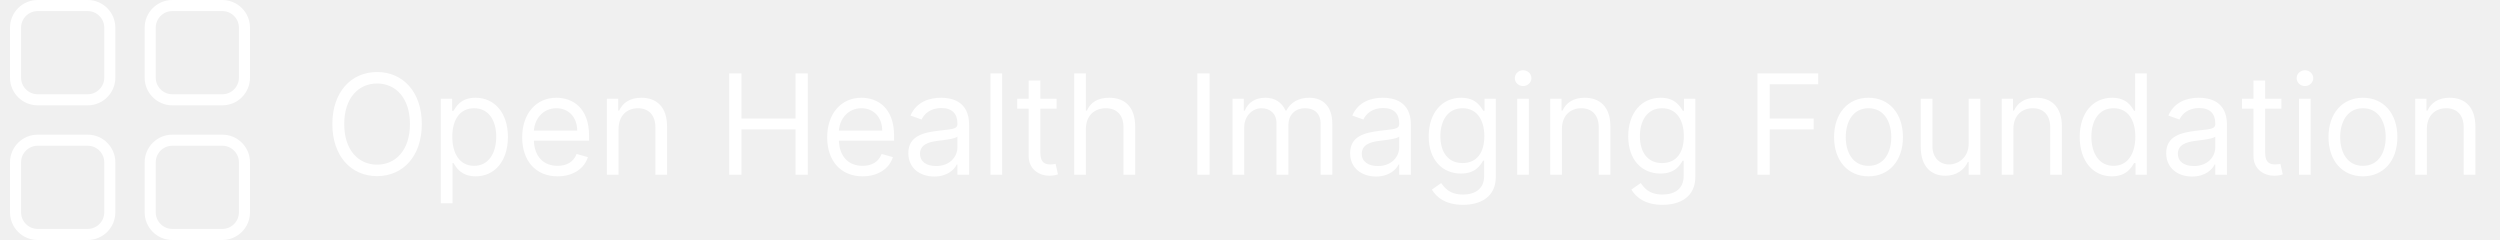
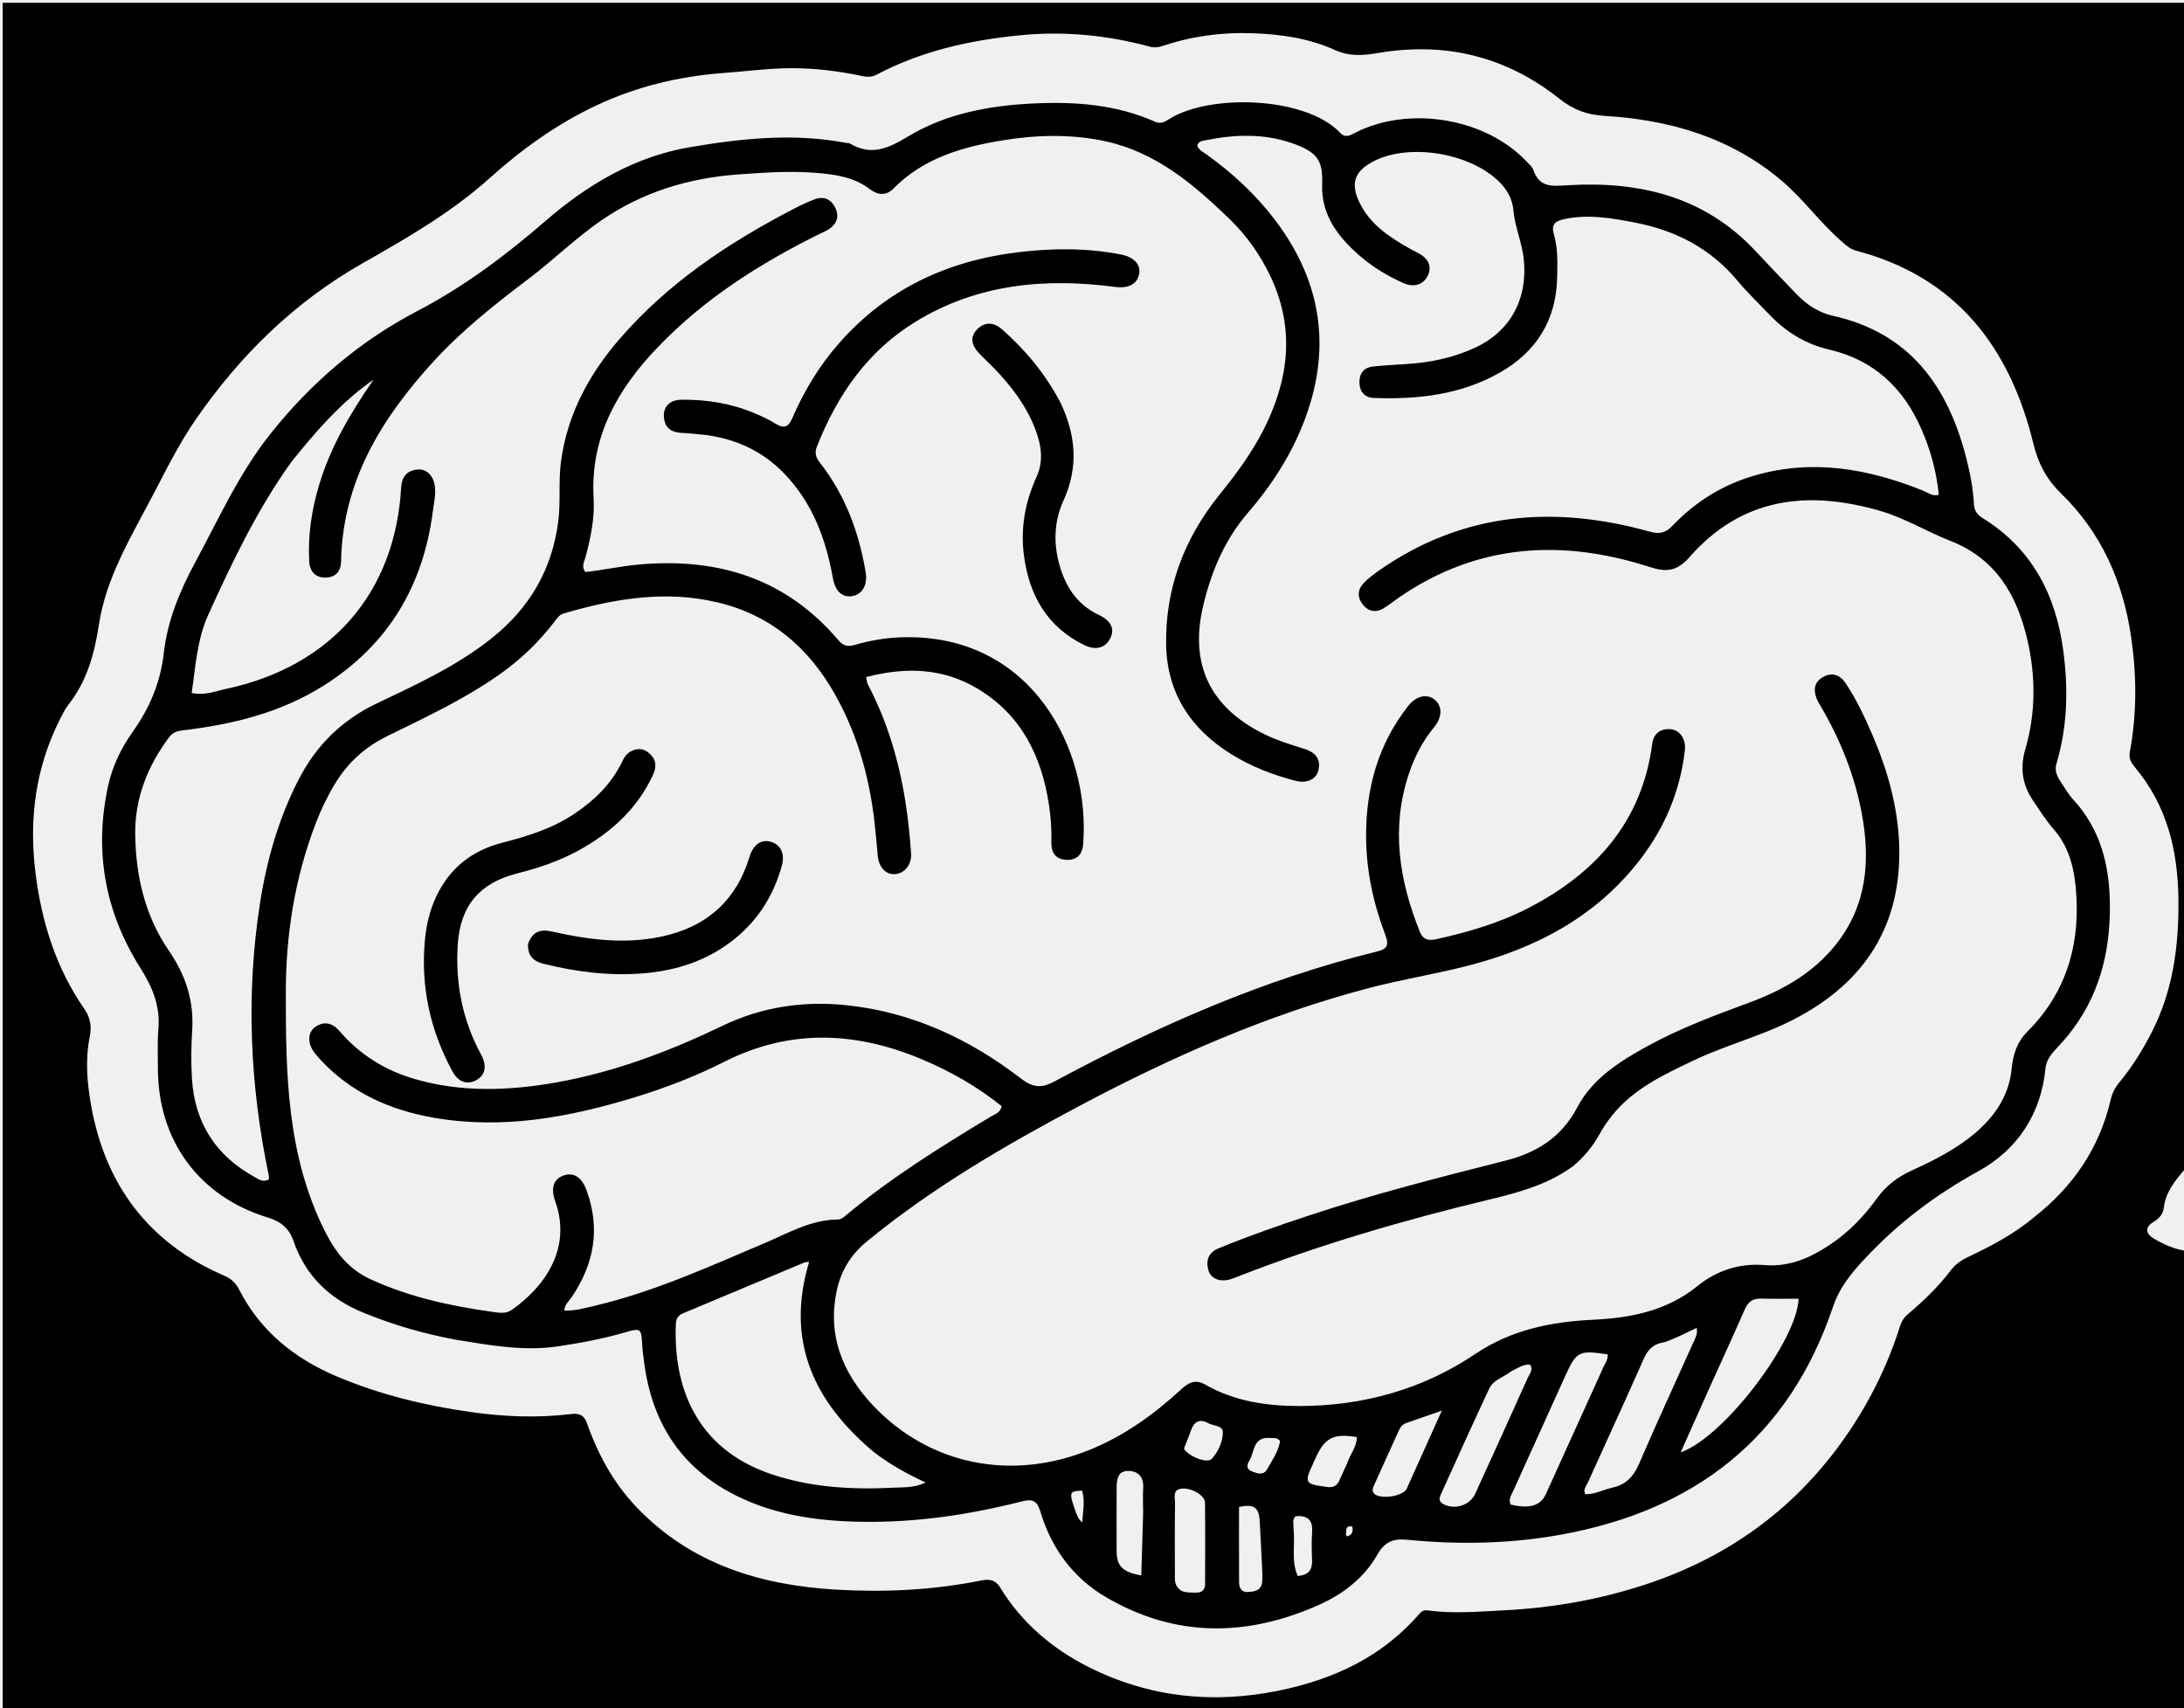
- <svg xmlns="http://www.w3.org/2000/svg" width="250px" height="24px" viewBox="0 0 250 24" version="1.1">
-   <g id="Open-Health-Imaging-Foundation" stroke="none" stroke-width="1" fill="none" fill-rule="evenodd">
-     <g id="Group-6" transform="translate(1, 0)" fill="#FFFFFF" fill-rule="nonzero">
-       <g id="Group-2" transform="translate(31.40401, 3.539799)">
-         <path d="M5.305,14.073 C7.897,14.073 9.778,12.074 9.778,8.867 C9.778,5.661 7.897,3.662 5.305,3.662 C2.712,3.662 0.831,5.661 0.831,8.867 C0.831,12.074 2.712,14.073 5.305,14.073 Z M5.305,12.925 C3.464,12.925 2.019,11.5 2.019,8.867 C2.019,6.235 3.464,4.81 5.305,4.81 C7.145,4.81 8.59,6.235 8.59,8.867 C8.59,11.5 7.145,12.925 5.305,12.925 Z M12.846,16.785 L12.846,12.767 L12.945,12.767 C13.202,13.182 13.697,14.093 15.162,14.093 C17.062,14.093 18.388,12.569 18.388,10.154 C18.388,7.759 17.062,6.235 15.142,6.235 C13.657,6.235 13.202,7.145 12.945,7.541 L12.806,7.541 L12.806,6.334 L11.678,6.334 L11.678,16.785 L12.846,16.785 Z M15.003,13.044 C13.598,13.044 12.826,11.856 12.826,10.134 C12.826,8.432 13.578,7.284 15.003,7.284 C16.488,7.284 17.22,8.531 17.22,10.134 C17.22,11.757 16.468,13.044 15.003,13.044 Z M23.356,14.093 C24.9,14.093 26.028,13.321 26.384,12.173 L25.256,11.856 C24.959,12.648 24.271,13.044 23.356,13.044 C21.985,13.044 21.04,12.158 20.986,10.53 L26.503,10.53 L26.503,10.035 C26.503,7.205 24.821,6.235 23.237,6.235 C21.179,6.235 19.813,7.858 19.813,10.194 C19.813,12.529 21.159,14.093 23.356,14.093 Z M25.316,9.521 L20.986,9.521 C21.065,8.338 21.901,7.284 23.237,7.284 C24.504,7.284 25.316,8.234 25.316,9.521 Z M29.452,13.934 L29.452,9.362 C29.452,8.036 30.274,7.284 31.392,7.284 C32.476,7.284 33.134,7.992 33.134,9.184 L33.134,13.934 L34.302,13.934 L34.302,9.105 C34.302,7.165 33.267,6.235 31.729,6.235 C30.581,6.235 29.868,6.75 29.512,7.521 L29.413,7.521 L29.413,6.334 L28.285,6.334 L28.285,13.934 L29.452,13.934 Z M41.744,13.934 L41.744,9.402 L47.148,9.402 L47.148,13.934 L48.375,13.934 L48.375,3.8 L47.148,3.8 L47.148,8.313 L41.744,8.313 L41.744,3.8 L40.517,3.8 L40.517,13.934 L41.744,13.934 Z M53.857,14.093 C55.401,14.093 56.53,13.321 56.886,12.173 L55.758,11.856 C55.461,12.648 54.773,13.044 53.857,13.044 C52.487,13.044 51.542,12.158 51.487,10.53 L57.005,10.53 L57.005,10.035 C57.005,7.205 55.322,6.235 53.739,6.235 C51.68,6.235 50.314,7.858 50.314,10.194 C50.314,12.529 51.66,14.093 53.857,14.093 Z M55.817,9.521 L51.487,9.521 C51.566,8.338 52.403,7.284 53.739,7.284 C55.005,7.284 55.817,8.234 55.817,9.521 Z M61.023,14.113 C62.349,14.113 63.041,13.4 63.279,12.905 L63.338,12.905 L63.338,13.934 L64.506,13.934 L64.506,8.927 C64.506,6.512 62.665,6.235 61.696,6.235 C60.548,6.235 59.241,6.631 58.647,8.016 L59.756,8.412 C60.013,7.858 60.622,7.264 61.735,7.264 C62.809,7.264 63.338,7.833 63.338,8.808 L63.338,8.848 C63.338,9.412 62.764,9.362 61.379,9.54 C59.969,9.723 58.43,10.035 58.43,11.777 C58.43,13.261 59.578,14.113 61.023,14.113 Z M61.201,13.064 C60.27,13.064 59.597,12.648 59.597,11.836 C59.597,10.946 60.409,10.669 61.319,10.55 C61.814,10.49 63.14,10.352 63.338,10.114 L63.338,11.183 C63.338,12.133 62.586,13.064 61.201,13.064 Z M67.812,13.934 L67.812,3.8 L66.644,3.8 L66.644,13.934 L67.812,13.934 Z M72.522,14.033 C72.958,14.033 73.235,13.954 73.393,13.895 L73.156,12.846 C73.057,12.866 72.899,12.905 72.641,12.905 C72.127,12.905 71.632,12.747 71.632,11.757 L71.632,7.324 L73.255,7.324 L73.255,6.334 L71.632,6.334 L71.632,4.513 L70.464,4.513 L70.464,6.334 L69.316,6.334 L69.316,7.324 L70.464,7.324 L70.464,12.074 C70.464,13.4 71.533,14.033 72.522,14.033 Z M76.184,13.934 L76.184,9.362 C76.184,8.036 77.03,7.284 78.183,7.284 C79.282,7.284 79.945,7.977 79.945,9.184 L79.945,13.934 L81.113,13.934 L81.113,9.105 C81.113,7.15 80.074,6.235 78.52,6.235 C77.322,6.235 76.639,6.735 76.283,7.521 L76.184,7.521 L76.184,3.8 L75.016,3.8 L75.016,13.934 L76.184,13.934 Z M88.555,13.934 L88.555,3.8 L87.328,3.8 L87.328,13.934 L88.555,13.934 Z M92.019,13.934 L92.019,9.184 C92.019,8.071 92.83,7.284 93.741,7.284 C94.627,7.284 95.245,7.863 95.245,8.729 L95.245,13.934 L96.433,13.934 L96.433,8.986 C96.433,8.006 97.046,7.284 98.115,7.284 C98.946,7.284 99.659,7.724 99.659,8.848 L99.659,13.934 L100.827,13.934 L100.827,8.848 C100.827,7.061 99.867,6.235 98.511,6.235 C97.422,6.235 96.626,6.735 96.235,7.521 L96.156,7.521 C95.78,6.71 95.116,6.235 94.117,6.235 C93.127,6.235 92.395,6.71 92.078,7.521 L91.979,7.521 L91.979,6.334 L90.851,6.334 L90.851,13.934 L92.019,13.934 Z M105.201,14.113 C106.527,14.113 107.22,13.4 107.458,12.905 L107.517,12.905 L107.517,13.934 L108.685,13.934 L108.685,8.927 C108.685,6.512 106.844,6.235 105.874,6.235 C104.726,6.235 103.42,6.631 102.826,8.016 L103.934,8.412 C104.192,7.858 104.8,7.264 105.914,7.264 C106.987,7.264 107.517,7.833 107.517,8.808 L107.517,8.848 C107.517,9.412 106.943,9.362 105.557,9.54 C104.147,9.723 102.608,10.035 102.608,11.777 C102.608,13.261 103.756,14.113 105.201,14.113 Z M105.379,13.064 C104.449,13.064 103.776,12.648 103.776,11.836 C103.776,10.946 104.588,10.669 105.498,10.55 C105.993,10.49 107.319,10.352 107.517,10.114 L107.517,11.183 C107.517,12.133 106.765,13.064 105.379,13.064 Z M113.89,16.943 C115.711,16.943 117.176,16.112 117.176,14.152 L117.176,6.334 L116.048,6.334 L116.048,7.541 L115.929,7.541 C115.672,7.145 115.197,6.235 113.712,6.235 C111.792,6.235 110.466,7.759 110.466,10.095 C110.466,12.47 111.852,13.816 113.692,13.816 C115.177,13.816 115.652,12.945 115.909,12.529 L116.008,12.529 L116.008,14.073 C116.008,15.34 115.118,15.914 113.89,15.914 C112.51,15.914 112.025,15.186 111.713,14.766 L110.783,15.419 C111.258,16.216 112.193,16.943 113.89,16.943 Z M113.851,12.767 C112.386,12.767 111.634,11.658 111.634,10.075 C111.634,8.531 112.366,7.284 113.851,7.284 C115.276,7.284 116.028,8.432 116.028,10.075 C116.028,11.757 115.256,12.767 113.851,12.767 Z M119.908,5.067 C120.363,5.067 120.739,4.711 120.739,4.275 C120.739,3.84 120.363,3.484 119.908,3.484 C119.452,3.484 119.076,3.84 119.076,4.275 C119.076,4.711 119.452,5.067 119.908,5.067 Z M120.482,13.934 L120.482,6.334 L119.314,6.334 L119.314,13.934 L120.482,13.934 Z M123.787,13.934 L123.787,9.362 C123.787,8.036 124.608,7.284 125.727,7.284 C126.81,7.284 127.469,7.992 127.469,9.184 L127.469,13.934 L128.636,13.934 L128.636,9.105 C128.636,7.165 127.602,6.235 126.063,6.235 C124.915,6.235 124.203,6.75 123.846,7.521 L123.747,7.521 L123.747,6.334 L122.619,6.334 L122.619,13.934 L123.787,13.934 Z M133.842,16.943 C135.663,16.943 137.128,16.112 137.128,14.152 L137.128,6.334 L135.999,6.334 L135.999,7.541 L135.881,7.541 C135.623,7.145 135.148,6.235 133.664,6.235 C131.744,6.235 130.418,7.759 130.418,10.095 C130.418,12.47 131.803,13.816 133.644,13.816 C135.129,13.816 135.604,12.945 135.861,12.529 L135.96,12.529 L135.96,14.073 C135.96,15.34 135.069,15.914 133.842,15.914 C132.461,15.914 131.976,15.186 131.665,14.766 L130.734,15.419 C131.209,16.216 132.145,16.943 133.842,16.943 Z M133.802,12.767 C132.338,12.767 131.586,11.658 131.586,10.075 C131.586,8.531 132.318,7.284 133.802,7.284 C135.227,7.284 135.98,8.432 135.98,10.075 C135.98,11.757 135.208,12.767 133.802,12.767 Z M144.57,13.934 L144.57,9.402 L148.964,9.402 L148.964,8.313 L144.57,8.313 L144.57,4.889 L149.419,4.889 L149.419,3.8 L143.343,3.8 L143.343,13.934 L144.57,13.934 Z M154.447,14.093 C156.505,14.093 157.891,12.529 157.891,10.174 C157.891,7.799 156.505,6.235 154.447,6.235 C152.388,6.235 151.003,7.799 151.003,10.174 C151.003,12.529 152.388,14.093 154.447,14.093 Z M154.447,13.044 C152.883,13.044 152.171,11.698 152.171,10.174 C152.171,8.65 152.883,7.284 154.447,7.284 C156.01,7.284 156.723,8.65 156.723,10.174 C156.723,11.698 156.01,13.044 154.447,13.044 Z M162.127,14.033 C163.275,14.033 164.027,13.42 164.383,12.648 L164.462,12.648 L164.462,13.934 L165.63,13.934 L165.63,6.334 L164.462,6.334 L164.462,10.827 C164.462,12.252 163.373,12.905 162.503,12.905 C161.533,12.905 160.84,12.193 160.84,11.084 L160.84,6.334 L159.672,6.334 L159.672,11.163 C159.672,13.103 160.701,14.033 162.127,14.033 Z M168.935,13.934 L168.935,9.362 C168.935,8.036 169.757,7.284 170.875,7.284 C171.959,7.284 172.617,7.992 172.617,9.184 L172.617,13.934 L173.785,13.934 L173.785,9.105 C173.785,7.165 172.751,6.235 171.212,6.235 C170.064,6.235 169.351,6.75 168.995,7.521 L168.896,7.521 L168.896,6.334 L167.768,6.334 L167.768,13.934 L168.935,13.934 Z M178.792,14.093 C180.257,14.093 180.752,13.182 181.009,12.767 L181.148,12.767 L181.148,13.934 L182.276,13.934 L182.276,3.8 L181.108,3.8 L181.108,7.541 L181.009,7.541 C180.752,7.145 180.297,6.235 178.812,6.235 C176.892,6.235 175.566,7.759 175.566,10.154 C175.566,12.569 176.892,14.093 178.792,14.093 Z M178.951,13.044 C177.486,13.044 176.734,11.757 176.734,10.134 C176.734,8.531 177.466,7.284 178.951,7.284 C180.376,7.284 181.128,8.432 181.128,10.134 C181.128,11.856 180.356,13.044 178.951,13.044 Z M186.809,14.113 C188.135,14.113 188.828,13.4 189.065,12.905 L189.125,12.905 L189.125,13.934 L190.292,13.934 L190.292,8.927 C190.292,6.512 188.452,6.235 187.482,6.235 C186.334,6.235 185.027,6.631 184.434,8.016 L185.542,8.412 C185.799,7.858 186.408,7.264 187.521,7.264 C188.595,7.264 189.125,7.833 189.125,8.808 L189.125,8.848 C189.125,9.412 188.55,9.362 187.165,9.54 C185.755,9.723 184.216,10.035 184.216,11.777 C184.216,13.261 185.364,14.113 186.809,14.113 Z M186.987,13.064 C186.057,13.064 185.384,12.648 185.384,11.836 C185.384,10.946 186.195,10.669 187.106,10.55 C187.6,10.49 188.927,10.352 189.125,10.114 L189.125,11.183 C189.125,12.133 188.372,13.064 186.987,13.064 Z M195.003,14.033 C195.439,14.033 195.716,13.954 195.874,13.895 L195.636,12.846 C195.538,12.866 195.379,12.905 195.122,12.905 C194.607,12.905 194.112,12.747 194.112,11.757 L194.112,7.324 L195.735,7.324 L195.735,6.334 L194.112,6.334 L194.112,4.513 L192.945,4.513 L192.945,6.334 L191.797,6.334 L191.797,7.324 L192.945,7.324 L192.945,12.074 C192.945,13.4 194.013,14.033 195.003,14.033 Z M198.091,5.067 C198.546,5.067 198.922,4.711 198.922,4.275 C198.922,3.84 198.546,3.484 198.091,3.484 C197.636,3.484 197.26,3.84 197.26,4.275 C197.26,4.711 197.636,5.067 198.091,5.067 Z M198.665,13.934 L198.665,6.334 L197.497,6.334 L197.497,13.934 L198.665,13.934 Z M203.89,14.093 C205.949,14.093 207.334,12.529 207.334,10.174 C207.334,7.799 205.949,6.235 203.89,6.235 C201.832,6.235 200.446,7.799 200.446,10.174 C200.446,12.529 201.832,14.093 203.89,14.093 Z M203.89,13.044 C202.327,13.044 201.614,11.698 201.614,10.174 C201.614,8.65 202.327,7.284 203.89,7.284 C205.454,7.284 206.166,8.65 206.166,10.174 C206.166,11.698 205.454,13.044 203.89,13.044 Z M210.283,13.934 L210.283,9.362 C210.283,8.036 211.105,7.284 212.223,7.284 C213.307,7.284 213.965,7.992 213.965,9.184 L213.965,13.934 L215.133,13.934 L215.133,9.105 C215.133,7.165 214.099,6.235 212.56,6.235 C211.412,6.235 210.699,6.75 210.343,7.521 L210.244,7.521 L210.244,6.334 L209.116,6.334 L209.116,13.934 L210.283,13.934 Z" id="OpenHealthImagingFoundation" />
-       </g>
-       <g id="Group-5" transform="translate(0, -0)">
-         <path d="M21.231,0 L16.235,0 C14.706,0 13.466,1.24 13.466,2.769 L13.466,7.765 C13.466,9.294 14.706,10.534 16.235,10.534 L21.231,10.534 C22.76,10.534 24,9.294 24,7.765 L24,2.769 C24,1.24 22.76,0 21.231,0 Z M16.235,1.108 L21.231,1.108 C22.148,1.108 22.892,1.852 22.892,2.769 L22.892,7.765 C22.892,8.682 22.148,9.426 21.231,9.426 L16.235,9.426 C15.318,9.426 14.574,8.682 14.574,7.765 L14.574,2.769 C14.574,1.852 15.318,1.108 16.235,1.108 Z" id="Rectangle" />
-         <path d="M7.765,0 L2.769,0 C1.24,0 0,1.24 0,2.769 L0,7.765 C0,9.294 1.24,10.534 2.769,10.534 L7.765,10.534 C9.294,10.534 10.534,9.294 10.534,7.765 L10.534,2.769 C10.534,1.24 9.294,0 7.765,0 Z M2.769,1.108 L7.765,1.108 C8.682,1.108 9.426,1.852 9.426,2.769 L9.426,7.765 C9.426,8.682 8.682,9.426 7.765,9.426 L2.769,9.426 C1.852,9.426 1.108,8.682 1.108,7.765 L1.108,2.769 C1.108,1.852 1.852,1.108 2.769,1.108 Z" id="Rectangle" />
-         <path d="M21.231,13.466 L16.235,13.466 C14.706,13.466 13.466,14.706 13.466,16.235 L13.466,21.231 C13.466,22.76 14.706,24 16.235,24 L21.231,24 C22.76,24 24,22.76 24,21.231 L24,16.235 C24,14.706 22.76,13.466 21.231,13.466 Z M16.235,14.574 L21.231,14.574 C22.148,14.574 22.892,15.318 22.892,16.235 L22.892,21.231 C22.892,22.148 22.148,22.892 21.231,22.892 L16.235,22.892 C15.318,22.892 14.574,22.148 14.574,21.231 L14.574,16.235 C14.574,15.318 15.318,14.574 16.235,14.574 Z" id="Rectangle" />
-         <path d="M7.765,13.466 L2.769,13.466 C1.24,13.466 0,14.706 0,16.235 L0,21.231 C0,22.76 1.24,24 2.769,24 L7.765,24 C9.294,24 10.534,22.76 10.534,21.231 L10.534,16.235 C10.534,14.706 9.294,13.466 7.765,13.466 Z M2.769,14.574 L7.765,14.574 C8.682,14.574 9.426,15.318 9.426,16.235 L9.426,21.231 C9.426,22.148 8.682,22.892 7.765,22.892 L2.769,22.892 C1.852,22.892 1.108,22.148 1.108,21.231 L1.108,16.235 C1.108,15.318 1.852,14.574 2.769,14.574 Z" id="Rectangle" />
-       </g>
-     </g>
-   </g>
+ <svg xmlns="http://www.w3.org/2000/svg" version="1.1" id="Layer_1" x="0px" y="0px" width="100%" viewBox="0 0 880 688" enable-background="new 0 0 880 688" xml:space="preserve">
+   <path fill="#000000" opacity="1" stroke="none" d=" M881,504  C881,565.658 881,627.317 881,688.981  C587.715,688.987 294.429,688.987 1.072,688.987  C1.072,459.746 1.072,230.491 1.072,1.118  C294.215,1.118 587.429,1.118 881,1.118  C881,157.36 881,313.72 880.701,470.689  C876.35,475.715 872.607,480.295 871.871,486.577  C871.56,489.239 870.041,490.895 867.708,492.317  C864.052,494.545 864.456,497.139 868.232,499.27  C872.253,501.541 876.377,503.411 881,504 M819.816,490.237  C835.35,478.005 845.943,462.511 850.438,443.15  C851.075,440.404 852.225,438.177 853.905,436.154  C859.03,429.988 863.235,423.206 866.881,416.129  C875.545,399.314 877.954,381.271 877.758,362.51  C877.551,342.772 873.234,324.73 860.338,309.268  C858.972,307.631 857.632,305.893 858.167,303.029  C861.048,287.587 860.959,272.05 858.68,256.528  C855.426,234.366 846.758,214.714 830.595,198.958  C824.684,193.195 821.319,186.966 819.329,178.812  C809.841,139.918 788.279,111.61 747.787,100.969  C745.268,100.307 743.522,98.558 741.634,96.899  C733.132,89.429 726.576,80.137 717.849,72.771  C697.18,55.323 672.82,48.299 646.67,46.699  C639.368,46.253 633.919,44.228 628.391,39.829  C606.948,22.765 582.451,16.766 555.507,21.317  C549.36,22.355 543.87,22.855 537.805,20.119  C527.284,15.373 515.889,13.749 504.34,13.378  C492.087,12.984 480.141,14.59 468.518,18.502  C466.749,19.098 465.13,19.295 463.201,18.773  C446.079,14.149 428.798,12.457 410.987,14.21  C390.738,16.204 371.332,20.525 353.253,30.055  C351.4,31.032 349.659,31.108 347.536,30.661  C337.454,28.533 327.21,27.294 316.92,27.495  C308.49,27.66 300.08,28.775 291.655,29.396  C273.788,30.715 256.608,34.812 240.377,42.436  C224.469,49.909 210.343,60.03 197.28,71.775  C181.869,85.631 163.999,95.891 146.082,106.075  C118.737,121.619 96.875,143.019 79.007,168.797  C72.14,178.704 66.884,189.444 61.328,200.025  C52.61,216.631 42.689,232.881 39.821,251.829  C38.049,263.535 34.995,274.461 27.577,283.901  C26.257,285.58 25.288,287.56 24.311,289.48  C14.348,309.055 11.618,329.762 14.269,351.434  C16.708,371.378 22.546,390.043 34.085,406.648  C36.508,410.135 36.936,413.878 36.181,417.596  C34.286,426.934 35.095,436.292 36.708,445.362  C42.432,477.559 60.021,500.88 90.351,513.984  C93.141,515.189 94.968,516.849 96.333,519.53  C104.88,536.311 118.63,547.349 135.689,554.568  C152.904,561.853 170.876,566.229 189.375,568.872  C202.948,570.81 216.455,571.378 230.054,569.73  C233.184,569.35 235.31,569.987 236.529,573.47  C240.961,586.128 247.331,597.717 256.696,607.474  C278.493,630.181 306.377,638.65 336.627,640.452  C356.192,641.617 375.814,640.712 395.174,636.817  C398.02,636.245 400.863,636.146 402.943,639.547  C411.67,653.817 424.023,664.334 438.829,671.751  C463.177,683.948 488.916,686.591 515.447,681.121  C537.43,676.588 557.062,667.497 572.039,650.067  C572.861,649.11 573.867,648.656 575.132,648.829  C585.574,650.251 595.973,649.32 606.439,648.777  C625.62,647.782 644.278,644.513 662.511,638.563  C694.064,628.268 720.206,610.27 740.147,583.65  C750.763,569.476 759.016,553.969 764.664,537.124  C765.545,534.498 766.069,531.739 768.46,529.729  C774.832,524.372 780.851,518.621 785.906,511.973  C787.78,509.508 790.085,507.839 792.832,506.53  C802.142,502.092 811.312,497.398 819.816,490.237 z" />
+   <path fill="#000000" opacity="1" stroke="none" d=" M177.664,538.556  C166.652,536.188 156.38,532.952 146.325,528.845  C132.732,523.292 123.124,514.037 118.303,500.122  C116.505,494.932 113.269,492.166 107.934,490.546  C80.162,482.113 63.635,459.482 63.629,430.478  C63.627,425.146 63.377,419.785 63.827,414.487  C64.603,405.345 61.418,397.686 56.634,390.13  C42.266,367.441 37.809,342.856 43.591,316.519  C45.335,308.573 48.839,301.368 53.486,294.838  C60.298,285.268 64.656,274.971 65.986,263.201  C67.462,250.134 72.42,238.119 78.639,226.609  C88.126,209.048 96.295,190.758 108.851,174.941  C125.26,154.273 144.86,137.489 168.222,125.282  C186.974,115.486 203.703,102.943 219.621,89.17  C236.646,74.44 255.534,63.12 278.041,59.293  C298.915,55.744 319.919,53.546 341.043,57.589  C341.533,57.683 342.109,57.614 342.509,57.851  C351.084,62.934 357.926,59.785 365.88,54.983  C381.085,45.803 398.429,42.578 416.062,41.704  C432.985,40.865 449.7,42.028 465.479,49.078  C467.671,50.057 469.313,49.107 471.038,48.01  C487.25,37.702 525.976,38.79 539.938,53.452  C542.162,55.788 544.005,54.516 546.133,53.437  C567.816,42.436 598.584,47.604 614.988,64.973  C616.015,66.06 617.362,67.109 617.812,68.431  C620.351,75.872 625.676,74.982 632.051,74.615  C660.765,72.962 686.945,79.222 707.438,101.241  C712.885,107.094 718.432,112.854 723.983,118.608  C728.002,122.773 732.788,125.95 738.41,127.199  C769.439,134.094 784.856,155.539 792.261,184.532  C793.824,190.651 795.032,196.856 795.372,203.182  C795.511,205.774 796.695,207.395 798.895,208.756  C818.615,220.959 828.279,239.463 831.309,261.79  C833.406,277.239 833.12,292.664 828.58,307.786  C827.86,310.185 828.68,312.439 829.973,314.441  C831.688,317.097 833.297,319.894 835.416,322.203  C846.445,334.221 850.006,348.714 850.139,364.53  C850.302,383.953 845.732,401.79 833.293,417.132  C831.619,419.197 829.794,421.141 827.999,423.105  C826.059,425.229 824.477,427.462 824.18,430.488  C822.363,449 812.785,463.28 797.093,471.92  C780.031,481.315 765.096,492.523 751.764,506.739  C745.959,512.93 741.275,518.516 738.49,526.75  C720.724,579.295 682.949,608.48 629.228,618.271  C608.63,622.026 587.839,622.415 567.032,620.38  C561.463,619.835 557.955,621.106 554.946,626.408  C549.635,635.767 541.197,642.248 531.422,646.611  C502.419,659.554 473.662,659.874 445.753,643.576  C432.4,635.779 423.667,623.87 419.233,609.137  C417.785,604.324 415.88,603.873 411.454,604.993  C390.409,610.322 369.004,613.485 347.267,613.142  C328.659,612.849 310.411,610.236 293.732,601.073  C273.492,589.955 262.859,572.412 259.662,549.938  C259.241,546.978 258.879,543.998 258.71,541.015  C258.394,535.419 257.983,535.033 252.393,536.67  C243.276,539.34 234.003,541.105 224.595,542.482  C210.792,544.502 197.404,541.974 183.94,539.824  C181.973,539.51 180.03,539.051 177.664,538.556 M117.505,185.977  C103.709,205.154 93.605,226.37 83.891,247.745  C79.411,257.604 78.812,268.5 77.226,279.202  C82.513,280.322 86.779,278.481 91.09,277.56  C133.416,268.51 159.173,238.899 161.628,196.542  C161.879,192.203 163.85,189.603 168.164,189.159  C171.85,188.779 174.728,191.688 175.235,196.066  C175.624,199.42 174.834,202.694 174.408,205.994  C170.505,236.176 156.315,259.927 130.366,276.264  C113.069,287.154 93.774,291.898 73.754,294.238  C71.471,294.505 69.656,295.03 68.202,296.969  C59.443,308.647 54.262,321.695 54.48,336.332  C54.728,353.067 58.431,369.057 68.084,383.104  C74.734,392.782 78.204,403.176 77.442,415.023  C77.025,421.496 76.944,428.035 77.335,434.507  C78.413,452.374 86.96,465.685 102.685,474.274  C104.305,475.159 106.095,476.571 108.395,475.129  C108.343,474.514 108.355,473.863 108.225,473.241  C100.697,437.07 99.073,400.691 104.731,364.118  C107.414,346.771 112.174,330.014 120.22,314.291  C127.29,300.474 137.549,290.218 151.729,283.457  C167.947,275.725 184.378,268.221 198.535,256.807  C213.466,244.77 222.404,229.468 224.919,210.259  C225.987,202.101 224.945,193.949 226.052,185.842  C228.643,166.869 237.317,150.822 249.66,136.559  C269.064,114.138 293.209,98.009 319.255,84.447  C322.205,82.91 325.211,81.421 328.325,80.274  C332.014,78.914 334.97,80.333 336.6,83.801  C338.258,87.329 337.118,90.308 333.893,92.413  C332.786,93.136 331.516,93.608 330.323,94.199  C306.134,106.179 283.554,120.477 264.787,140.162  C248.609,157.132 237.747,176.288 239.185,200.859  C239.65,208.8 237.98,216.75 235.91,224.504  C235.421,226.333 234.204,228.195 235.809,230.47  C243.093,229.699 250.36,228.058 257.785,227.414  C289.476,224.668 316.755,233.108 337.82,257.951  C339.702,260.17 341.525,260.683 344.344,259.858  C350.578,258.036 357.024,256.945 363.503,256.758  C415.811,255.241 439.533,302.22 436.416,340.264  C436.074,344.439 433.746,346.69 429.509,346.43  C425.125,346.161 423.52,343.288 423.626,339.269  C423.758,334.258 423.426,329.293 422.675,324.338  C419.689,304.654 411.544,288.041 393.912,277.473  C379.83,269.033 364.768,268.679 348.983,272.804  C349.294,274.168 349.313,275.032 349.673,275.718  C357.489,290.607 362.215,306.502 364.823,323.035  C365.91,329.919 366.619,336.88 367.103,343.834  C367.431,348.551 364.203,352.142 360.333,352.197  C356.572,352.25 353.95,349.129 353.626,344.387  C353.4,341.073 353.021,337.768 352.703,334.46  C350.851,315.193 346.003,296.756 336.483,279.826  C325.892,260.994 310.62,247.808 289.164,242.711  C268.049,237.695 247.526,241.202 227.179,247.149  C225.206,247.726 224.318,249.314 223.208,250.749  C217.257,258.44 210.385,265.159 202.483,270.863  C188.076,281.263 172.047,288.733 156.198,296.492  C147.215,300.889 140.211,307.16 135.053,315.657  C131.928,320.804 129.333,326.2 127.185,331.807  C118.811,353.672 115.18,376.454 115.165,399.735  C115.144,432.681 115.557,465.556 130.956,496.146  C135.301,504.778 140.599,511.416 149.392,515.459  C164.999,522.634 181.536,526.192 198.396,528.548  C200.957,528.906 203.76,529.472 206.182,527.78  C218.745,519.001 230.679,503.574 223.733,484.045  C221.791,478.583 223.083,475.015 227.071,473.616  C231.107,472.201 234.374,474.239 236.323,479.535  C242.006,494.985 239.404,509.29 230.306,522.7  C229.229,524.288 227.495,525.544 227.372,528.076  C231.825,528.135 235.943,526.981 240.07,526  C263.691,520.381 285.677,510.352 307.905,500.94  C317.498,496.878 326.698,491.409 337.609,491.334  C339.058,491.324 340.054,490.331 341.067,489.486  C359.173,474.374 379.129,461.987 399.266,449.857  C400.888,448.88 403.089,448.419 403.588,445.666  C393.884,437.857 383.086,431.685 371.56,426.834  C344.934,415.629 318.404,414.379 291.961,427.742  C280.507,433.531 268.532,438.175 256.255,441.948  C229.605,450.138 202.605,455.221 174.616,450.303  C157.293,447.26 141.833,440.451 129.558,427.425  C128.531,426.335 127.505,425.228 126.616,424.028  C123.873,420.325 123.932,415.909 127.008,413.775  C130.606,411.279 133.99,412.155 136.745,415.366  C144.905,424.878 155.083,431.249 167.056,434.724  C185.87,440.185 204.873,439.508 223.924,436.154  C247.565,431.991 269.746,423.58 291.292,413.219  C307,405.666 323.762,403.211 340.943,404.987  C367.331,407.715 390.597,418.555 411.417,434.566  C416.331,438.344 419.742,438.48 425.056,435.626  C466.393,413.421 509.117,394.541 554.9,383.362  C559.196,382.313 559.637,380.506 558.182,376.668  C553.372,363.989 550.518,350.932 550.443,337.236  C550.338,317.776 555.198,300.034 567.29,284.577  C570.655,280.275 574.942,279.387 578.073,281.909  C581.196,284.424 581.207,288.94 577.843,293  C573.199,298.603 569.958,304.96 567.677,311.785  C560.377,333.633 563.768,354.765 572.155,375.547  C573.465,378.793 575.88,379.034 578.684,378.412  C591.564,375.558 604.207,371.888 615.954,365.79  C643.069,351.712 661.609,331.097 665.749,299.635  C666.278,295.62 668.981,293.455 673.122,293.802  C676.945,294.123 679.391,297.856 678.879,302.326  C677.031,318.43 671.032,332.903 661.272,345.764  C643.41,369.3 618.818,382.162 590.831,389.258  C577.947,392.525 564.768,394.645 551.911,398.003  C510.588,408.797 471.798,425.968 434.219,445.96  C404.485,461.778 375.434,478.723 349.276,500.194  C343.08,505.279 339.071,511.582 337.317,519.288  C333.118,537.736 339.421,553.228 351.863,566.355  C374.655,590.403 407.825,596.867 439.16,584.11  C453.116,578.429 465.059,569.796 476.037,559.676  C478.831,557.101 481.704,555.607 485.448,557.762  C497.387,564.637 510.619,566.538 523.987,566.491  C549.381,566.402 573.285,559.737 594.339,545.579  C609.059,535.681 625.107,532.548 642.039,531.724  C657.322,530.98 671.687,528.112 683.986,518.141  C691.779,511.824 700.942,508.886 711.007,509.709  C721.088,510.533 729.547,506.739 737.6,501.331  C745.035,496.339 751.117,489.985 756.315,482.774  C759.926,477.763 764.544,474.24 770.155,471.669  C779.705,467.293 789.113,462.583 797.03,455.477  C804.465,448.804 809.594,440.75 810.55,430.633  C811.089,424.927 812.7,419.854 816.773,415.788  C831.895,400.692 837.814,382.308 836.651,361.258  C836.098,351.248 834.279,341.834 827.367,333.947  C824.309,330.457 821.821,326.453 819.204,322.595  C814.844,316.168 813.815,309.51 816.086,301.748  C820.318,287.276 820.264,272.266 816.888,257.772  C812.76,240.053 804.457,225.187 785.791,217.886  C776.409,214.217 767.657,208.793 757.859,205.923  C728.625,197.361 701.945,200.296 680.77,224.449  C675.806,230.11 671.57,230.659 664.772,228.463  C629.487,217.062 595.574,219.003 564.1,240.45  C561.898,241.95 559.824,243.648 557.56,245.041  C554.39,246.991 551.351,246.404 549.102,243.568  C546.869,240.751 546.925,237.563 549.464,234.946  C551.418,232.931 553.707,231.193 556.025,229.588  C589.698,206.265 626.35,203.481 664.795,214.221  C668.814,215.343 671.2,214.626 673.929,211.776  C683.091,202.21 694.025,195.36 706.79,191.64  C730.314,184.785 752.885,188.816 775.017,197.747  C776.907,198.51 778.663,200.079 781.192,199.358  C780.285,189.972 777.845,181.205 774.158,172.802  C766.895,156.251 755.005,145.014 737.025,140.845  C727.493,138.635 719.528,133.675 712.819,126.624  C708.569,122.158 704.076,117.891 700.14,113.163  C689.289,100.129 675.245,92.85 658.867,89.696  C649.386,87.87 639.871,86.171 630.159,88.309  C626.632,89.085 624.916,90.389 626.121,94.477  C627.78,100.107 627.545,106.006 627.423,111.836  C627.062,129.023 619.011,141.778 604.327,150.126  C588.631,159.048 571.304,160.984 553.586,160.337  C549.821,160.199 547.833,157.793 547.756,154.145  C547.68,150.518 549.495,148.046 553.275,147.659  C557.747,147.202 562.243,146.956 566.732,146.677  C576.284,146.085 585.518,144.165 594.246,140.141  C608.704,133.475 615.653,120.298 613.973,104.403  C613.264,97.692 610.431,91.557 609.827,84.938  C609.441,80.712 607.775,77.263 605.017,74.237  C593.755,61.882 568.399,57.322 553.531,64.945  C545.726,68.947 543.997,73.855 547.858,81.764  C550.392,86.955 554.296,91.065 558.948,94.437  C562.864,97.276 567.022,99.717 571.339,101.923  C575.776,104.191 577.074,107.598 575.203,111.251  C573.384,114.801 569.608,115.928 565.363,114.01  C559.262,111.255 553.511,107.843 548.416,103.514  C539.369,95.825 532.27,86.744 532.728,74.184  C533.072,64.761 531.027,61.285 520.416,57.622  C509.139,53.73 497.478,54.144 485.885,56.487  C484.549,56.757 482.816,56.83 482.404,58.735  C483.184,60.601 484.952,61.351 486.405,62.401  C496.731,69.863 506.005,78.419 513.724,88.591  C532.95,113.928 536.74,141.416 524.985,170.965  C519.76,184.098 512.118,195.84 502.928,206.476  C493.505,217.38 488.142,230.126 484.844,243.85  C479.108,267.72 487.646,285.262 509.81,295.98  C514.933,298.458 520.351,300.069 525.744,301.786  C530.449,303.284 532.249,306.237 531.211,310.416  C530.316,314.02 526.527,315.768 521.933,314.576  C512.856,312.219 504.174,308.838 496.183,303.901  C479.868,293.819 470.253,279.218 469.877,260  C469.436,237.451 476.988,217.184 491.167,199.578  C497.875,191.248 504.259,182.728 509.107,173.172  C519.354,152.97 521.92,132.38 511.861,111.258  C507.735,102.595 502.264,94.848 495.375,88.194  C480.894,74.207 465.648,61.25 445.23,56.882  C431.4,53.924 417.337,54.319 403.5,56.622  C387.443,59.294 371.971,63.789 359.992,75.982  C357.128,78.898 353.729,78.705 350.507,76.218  C345.876,72.645 340.499,71.087 334.813,70.294  C322.358,68.556 309.931,69.355 297.458,70.273  C277.443,71.747 258.944,77.35 242.297,88.795  C231.967,95.898 223.048,104.725 213.079,112.257  C199.506,122.512 186.183,133.061 174.654,145.659  C153.685,168.574 138.044,193.962 137.43,226.285  C137.353,230.312 135.057,232.636 131.235,232.712  C127.141,232.794 124.816,230.328 124.59,226.152  C124.018,215.562 125.603,205.252 128.659,195.132  C133.183,180.155 140.923,166.816 150.559,152.899  C137.017,162.402 127.35,173.775 117.505,185.977 M352.328,585.23  C328.058,565.034 316.35,540.447 326.036,508.414  C325.032,508.542 324.505,508.5 324.071,508.682  C307.792,515.492 291.529,522.342 275.239,529.127  C273.279,529.943 272.424,531.243 272.332,533.3  C271.185,558.917 280.632,583.609 310.408,593.813  C326.787,599.426 343.678,600.24 360.708,599.373  C364.418,599.184 368.476,599.49 372.986,597.309  C365.377,593.794 358.865,590.17 352.328,585.23 M688.797,559.164  C685.053,567.549 681.309,575.934 677.174,585.196  C694.992,578.793 724.212,539.884 724.695,523.249  C719.626,523.249 714.554,523.35 709.49,523.213  C706.198,523.124 704.343,524.532 703.034,527.53  C698.508,537.896 693.776,548.172 688.797,559.164 M675.949,538.671  C673.934,539.446 671.979,540.556 669.892,540.927  C665.804,541.653 663.803,544.1 662.186,547.762  C654.871,564.323 647.276,580.76 639.824,597.261  C639.18,598.687 637.831,600.003 638.71,602.006  C642.615,602.16 646.017,600.171 649.686,599.377  C655.256,598.172 658.295,594.753 660.521,589.576  C667.476,573.399 674.88,557.414 682.088,541.346  C682.923,539.484 684.118,537.671 683.677,534.992  C681.076,536.25 678.863,537.321 675.949,538.671 M645.476,552.127  C646.212,549.97 647.996,548.174 647.781,545.674  C636.07,543.958 635.22,544.393 630.577,554.629  C623.63,569.944 616.683,585.26 609.776,600.593  C608.984,602.35 607.663,604.081 608.704,606.201  C616.292,607.997 620.722,606.713 622.888,601.949  C630.332,585.575 637.727,569.179 645.476,552.127 M608.954,552.471  C606.015,554.868 601.754,555.836 600.041,559.493  C593.407,573.66 586.984,587.926 580.53,602.177  C579.896,603.578 579.671,604.957 581.528,605.977  C586.036,608.454 592.216,606.619 594.406,601.834  C601.543,586.242 608.634,570.628 615.645,554.98  C616.324,553.466 617.9,551.908 616.521,549.836  C613.858,549.55 611.808,551.1 608.954,552.471 M475.816,640.837  C477.676,641.766 479.692,641.613 481.677,641.688  C484.088,641.78 485.553,640.7 485.563,638.234  C485.608,627.276 485.668,616.316 485.525,605.359  C485.488,602.511 480.165,599.381 476.161,599.77  C472.295,600.146 473.484,603.405 473.453,605.601  C473.317,615.23 473.385,624.862 473.399,634.493  C473.402,636.634 473.148,638.873 475.816,640.837 M566.633,600.182  C571.213,590.003 575.793,579.825 580.959,568.346  C575.148,570.376 570.945,571.873 566.719,573.303  C565.154,573.833 564.263,574.974 563.63,576.363  C560.318,583.625 557.021,590.894 553.754,598.176  C553.217,599.373 552.605,600.662 553.78,601.873  C555.802,603.958 564.223,603.26 566.633,600.182 M460.606,609.491  C460.599,606.16 460.417,602.819 460.627,599.502  C460.908,595.061 458.605,592.666 454.594,592.638  C450.341,592.609 449.943,596.147 449.935,599.495  C449.916,607.988 449.859,616.481 449.919,624.973  C449.961,630.991 452.285,633.397 459.862,634.744  C460.112,626.58 460.359,618.529 460.606,609.491 M508.621,633.489  C508.271,626.516 507.982,619.54 507.551,612.572  C507.224,607.289 505.162,605.91 499.243,607.151  C499.243,617.178 499.219,627.301 499.262,637.424  C499.271,639.642 500.181,641.584 502.689,641.432  C505.1,641.285 507.887,641.087 508.498,637.855  C508.712,636.726 508.592,635.533 508.621,633.489 M542.86,589.436  C544.009,585.931 546.686,582.954 546.75,579.026  C537.58,577.466 533.952,579.22 530.419,586.741  C529.997,587.64 529.591,588.547 529.178,589.45  C525.449,597.595 525.677,597.862 534.539,599.089  C537.142,599.449 538.663,598.752 539.677,596.454  C540.612,594.334 541.623,592.246 542.86,589.436 M477.057,583.657  C478.702,586.687 486.352,589.794 488.184,587.827  C490.906,584.904 492.658,581.015 492.715,577.113  C492.756,574.273 488.957,574.571 486.906,573.429  C483.232,571.383 481.043,572.853 479.787,576.566  C479.048,578.751 478.082,580.86 477.057,583.657 M521.22,616.121  C521.923,622.365 520.156,628.901 522.911,634.958  C527.363,634.608 528.807,632.392 528.666,628.626  C528.525,624.83 528.426,621.01 528.692,617.227  C529.056,612.039 526.482,610.514 522.011,610.892  C520.6,612.315 521.26,613.864 521.22,616.121 M510.679,579.312  C504.878,579.519 505.487,584.936 503.543,588.227  C502.647,589.743 501.757,591.722 504.335,592.778  C506.537,593.679 509.071,594.577 510.547,591.975  C512.628,588.307 515.135,584.752 515.785,580.591  C514.465,578.877 512.839,579.558 510.679,579.312 M433.376,608.968  C434.025,610.443 434.361,612.106 436.104,613.345  C436.294,608.908 437.293,604.733 435.988,600.561  C430.753,600.866 430.665,601.129 433.376,608.968 M542.365,618.176  C542.403,618.335 542.417,618.506 542.486,618.65  C542.555,618.792 542.714,619.032 542.776,619.015  C544.947,618.437 545.261,616.977 544.871,615.061  C542.284,614.54 542.398,616.179 542.365,618.176 z" />
+   <path fill="#000000" opacity="1" stroke="none" d=" M633.802,469.874  C623.581,477.324 611.978,480.437 600.32,483.244  C565.834,491.547 531.83,501.391 498.766,514.329  C497.837,514.693 496.908,515.067 495.957,515.367  C491.746,516.694 487.868,515.283 486.891,511.776  C485.766,507.735 486.974,504.609 491.133,502.898  C503.145,497.96 515.396,493.691 527.723,489.622  C553.645,481.064 580.074,474.326 606.518,467.643  C619.143,464.452 629.168,458.268 635.565,446.112  C641.653,434.542 652.594,427.653 663.798,421.496  C676.978,414.255 691.03,409.042 705.088,403.852  C718.423,398.929 730.502,392.02 739.541,380.796  C752.233,365.036 753.717,346.82 750.171,327.787  C747.309,312.431 741.566,298.102 733.674,284.63  C733.169,283.768 732.605,282.928 732.209,282.016  C730.652,278.428 730.694,275.057 734.409,272.861  C738.315,270.552 741.571,272.056 743.835,275.516  C748.13,282.078 751.469,289.165 754.556,296.363  C760.503,310.226 764.593,324.655 765.205,339.721  C766.533,372.424 751.647,395.792 722.858,410.678  C709.808,417.425 695.459,421.021 682.229,427.331  C670.191,433.073 658.07,438.741 649.471,449.535  C647.613,451.868 645.928,454.382 644.48,456.988  C641.774,461.861 638.349,466.087 633.802,469.874 z" />
+   <path fill="#000000" opacity="1" stroke="none" d=" M284.794,175.307  C281.213,174.981 278.075,174.533 274.925,174.427  C270.654,174.282 267.864,172.562 267.517,168.063  C267.195,163.902 269.743,161.083 274.747,161.042  C284.795,160.958 294.639,162.514 303.97,166.46  C306.877,167.689 309.795,169.002 312.451,170.682  C315.841,172.827 317.66,172.129 319.242,168.473  C324.031,157.407 330.23,147.176 338.236,138.103  C357.327,116.466 381.671,105.118 409.977,101.658  C423.912,99.954 437.853,99.833 451.7,102.547  C456.953,103.577 459.637,106.56 459.009,110.283  C458.312,114.422 454.691,116.316 449.391,115.618  C421.131,111.894 393.919,114.344 368.956,129.596  C349.485,141.492 337.359,159.194 329.12,179.997  C328.097,182.578 328.827,184.458 330.357,186.41  C340.57,199.44 346.103,214.426 348.81,230.599  C349.649,235.611 347.44,239.563 343.341,240.19  C339.343,240.8 336.523,238.128 335.607,232.992  C332.78,217.146 327.365,202.52 315.876,190.684  C307.427,181.98 297.139,177.073 284.794,175.307 z" />
+   <path fill="#000000" opacity="1" stroke="none" d=" M254.118,302.743  C257.661,300.92 260.328,301.945 262.506,304.397  C264.666,306.829 264.323,309.612 263.047,312.349  C256.742,325.872 246.28,335.341 233.473,342.464  C225.572,346.858 217.077,349.688 208.331,351.915  C193.193,355.768 185.456,364.947 184.444,380.546  C183.433,396.135 186.316,410.994 193.809,424.833  C196.198,429.246 195.664,432.863 192.328,434.948  C188.678,437.229 184.814,436.272 182.325,431.703  C173.268,415.074 169.406,397.304 171.243,378.365  C171.827,372.345 173.25,366.559 175.827,361.106  C181.222,349.687 190.271,342.633 202.403,339.53  C212.602,336.922 222.564,333.809 231.422,327.881  C239.729,322.322 246.652,315.526 250.956,306.345  C251.602,304.967 252.443,303.744 254.118,302.743 z" />
+   <path fill="#000000" opacity="1" stroke="none" d=" M427.202,162.012  C433.57,175.314 434.63,188.218 428.486,201.737  C424.458,210.599 424.383,220.154 427.469,229.529  C430.125,237.596 434.779,243.996 442.704,247.729  C447.693,250.079 449.23,253.393 447.397,257.098  C445.448,261.038 441.609,262.23 436.751,259.839  C422.017,252.585 414.835,240.102 412.641,224.282  C411.089,213.093 412.956,202.443 417.624,192.225  C420.693,185.506 419.51,178.935 416.945,172.406  C413.349,163.253 407.509,155.623 400.778,148.605  C398.704,146.443 396.469,144.435 394.42,142.251  C391.576,139.219 390.557,135.808 393.846,132.564  C396.966,129.488 400.561,129.887 403.697,132.644  C413.156,140.955 421.086,150.528 427.202,162.012 z" />
+   <path fill="#000000" opacity="1" stroke="none" d=" M212.778,380.268  C214.591,375.323 217.724,374.259 222.402,375.316  C238.081,378.857 253.904,380.811 269.762,376.573  C285.948,372.249 296.711,362.015 301.765,345.94  C301.865,345.622 301.936,345.296 302.044,344.982  C303.678,340.221 306.678,338.124 310.438,339.11  C314.409,340.151 316.384,343.798 315.042,348.708  C311.798,360.586 305.546,370.625 295.885,378.389  C285.138,387.025 272.564,391.092 259.065,392.175  C245.549,393.259 232.193,391.596 219.04,388.321  C215.025,387.322 212.501,385.15 212.778,380.268 z" />
</svg>
